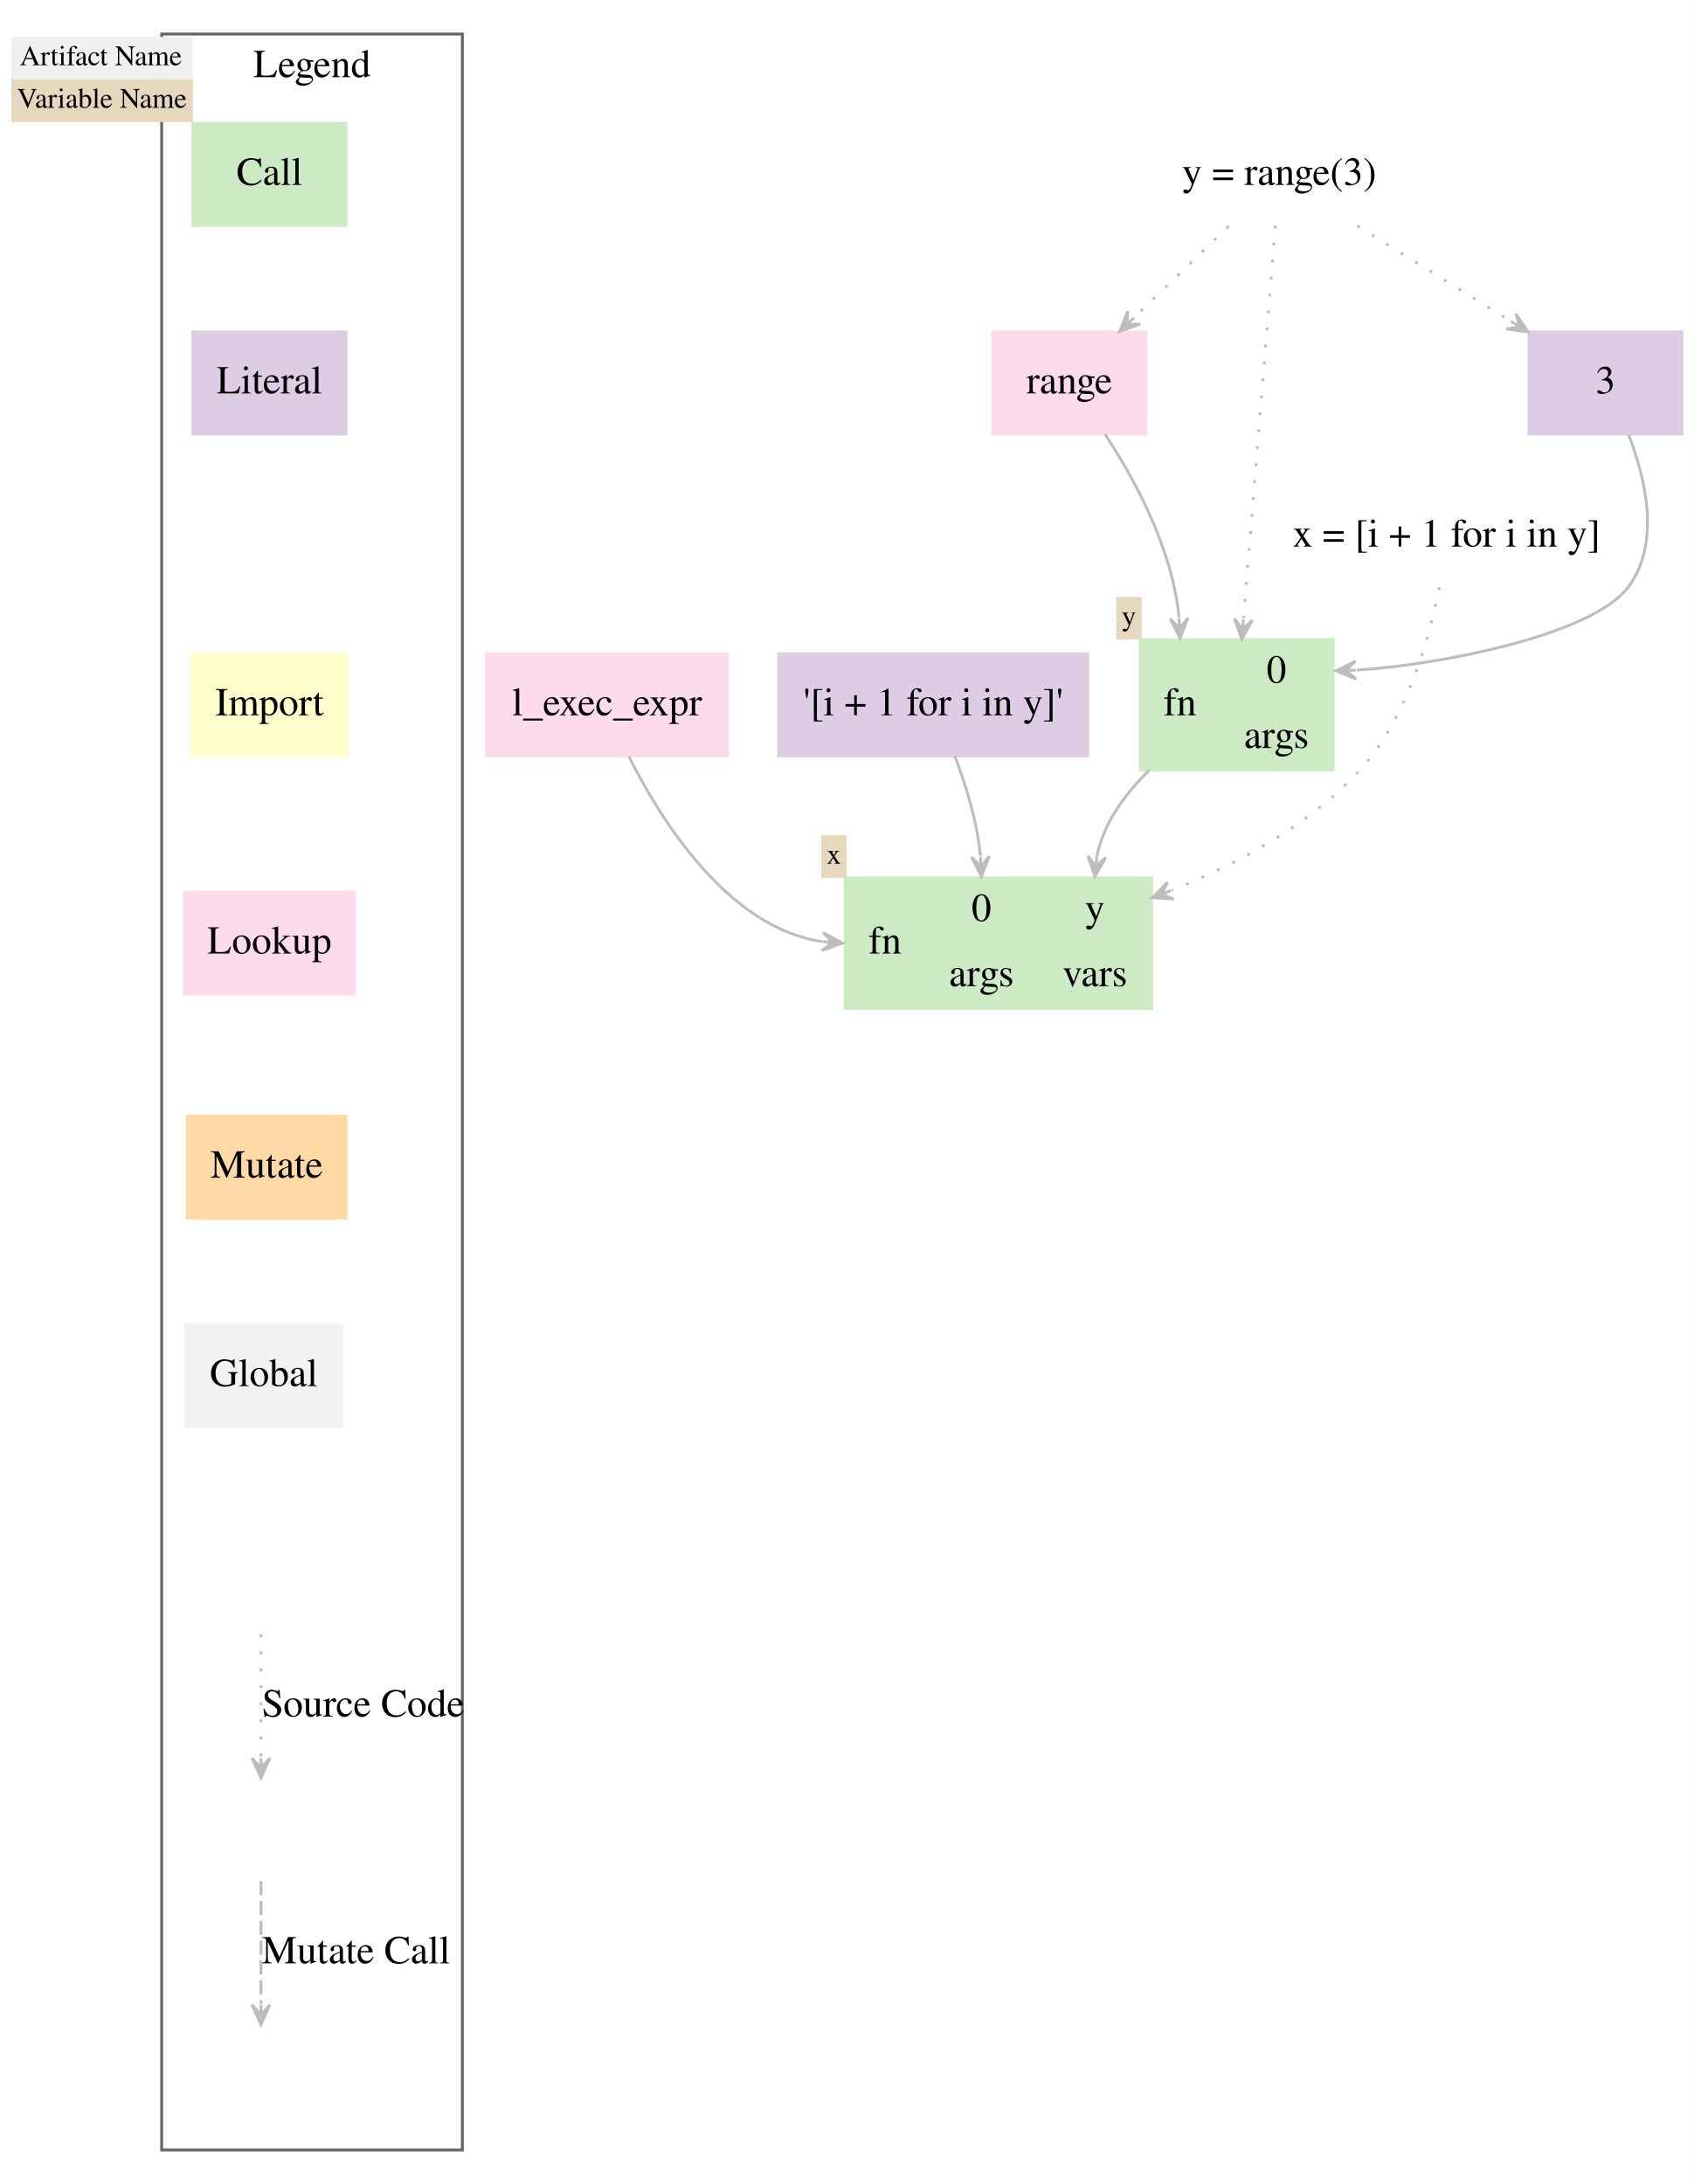
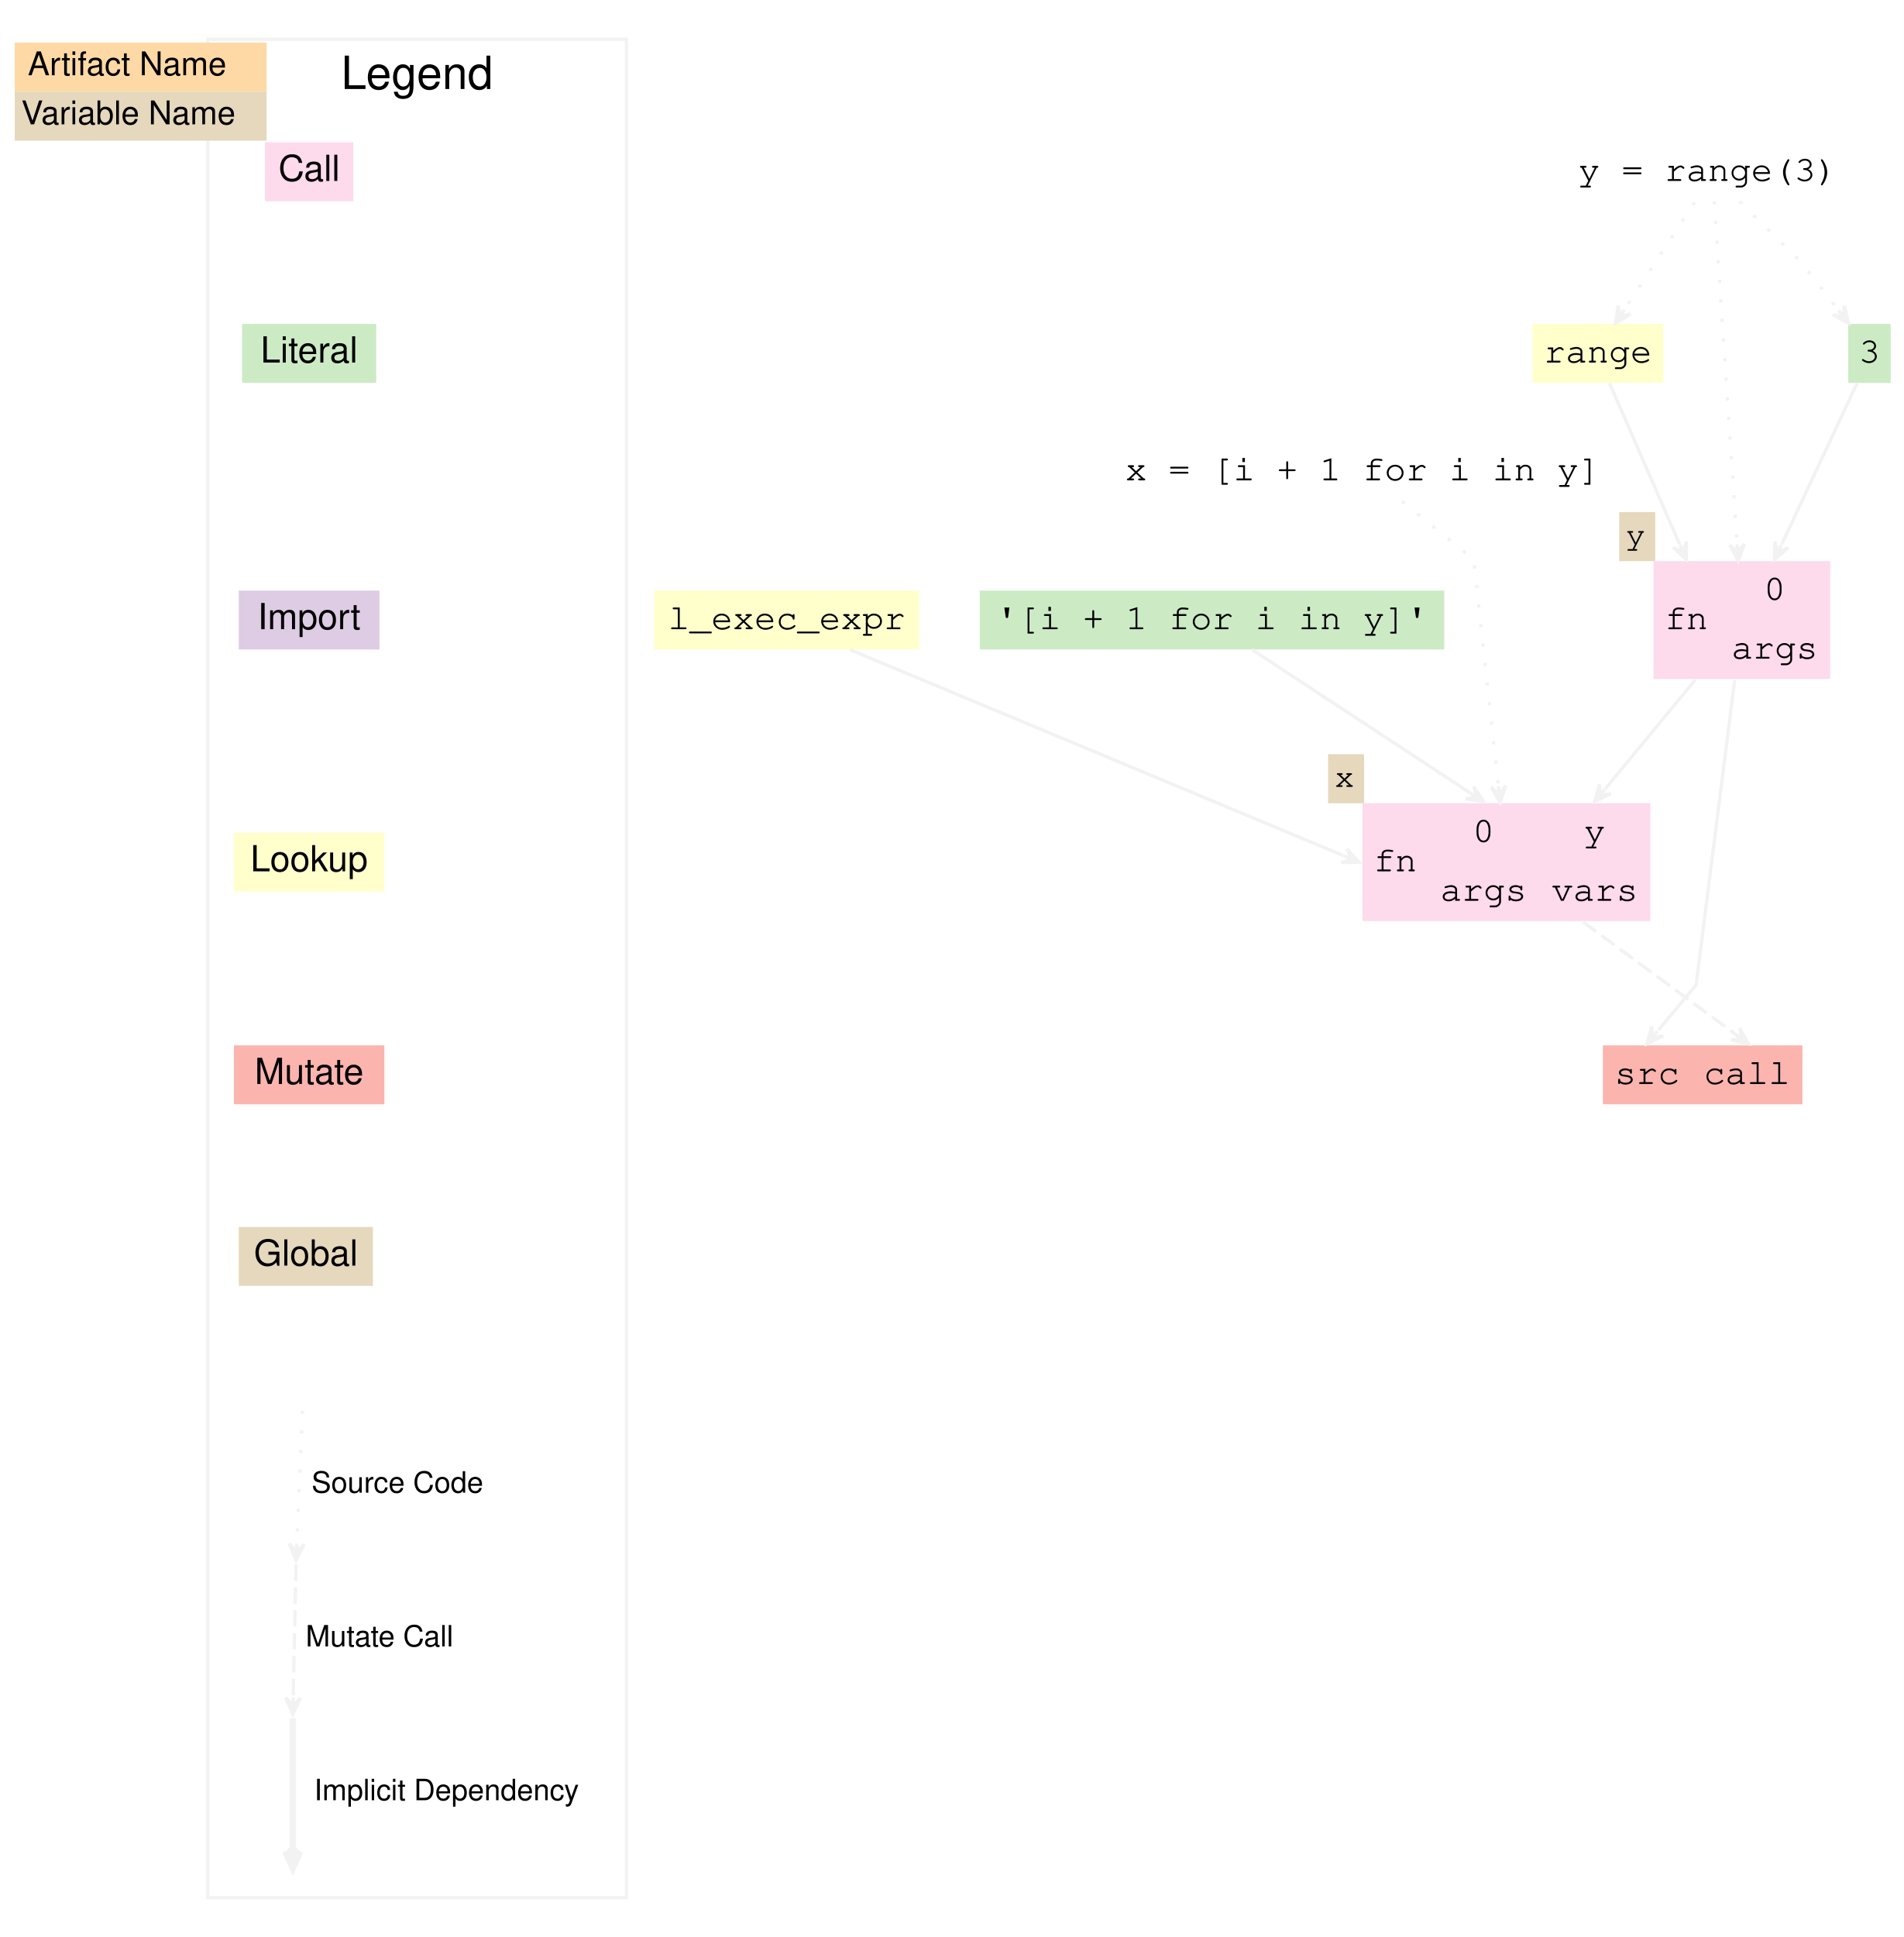
- <svg xmlns="http://www.w3.org/2000/svg" width="597pt" height="770pt" viewBox="0.00 0.00 597.00 770.00">
-   <g id="graph0" class="graph" transform="scale(1 1) rotate(0) translate(4 766)">
-     <polygon fill="white" stroke="transparent" points="-4,4 -4,-766 593,-766 593,4 -4,4" />
-     <g id="clust1" class="cluster">
-       <polygon fill="none" stroke="#636363" points="53,-8 53,-754 159,-754 159,-8 53,-8" />
-       <text text-anchor="middle" x="106" y="-738.8" font-family="Times,serif" font-size="14.00">Legend</text>
+ <svg xmlns="http://www.w3.org/2000/svg" width="582pt" height="592pt" viewBox="0 0 582 592">
+   <g class="graph" transform="scale(1) translate(4 588)">
+     <polygon points="-4 4 -4 -588 578 -588 578 4" fill="#fff" stroke="transparent" />
+     <g class="cluster">
+       <polygon points="59.5 -8 59.5 -576 187.5 -576 187.5 -8" fill="none" stroke="#f2f2f2" />
+       <text x="123.5" y="-560.8" font-family="Helvetica,sans-Serif" font-size="14" text-anchor="middle">Legend</text>
    </g>
-     <g id="node1" class="node">
-       <polygon fill="#ccebc5" stroke="#ccebc5" points="64,-686.5 64,-722.5 118,-722.5 118,-686.5 64,-686.5" />
-       <text text-anchor="middle" x="91" y="-700.8" font-family="Times,serif" font-size="14.00">Call</text>
-       <polygon fill="#f0f0f0" stroke="transparent" points="0,-738 0,-753 64,-753 64,-738 0,-738" />
-       <text text-anchor="start" x="3" y="-743" font-family="Times,serif" font-size="10.00">Artifact Name</text>
-       <polygon fill="#e5d8bd" stroke="transparent" points="0,-723 0,-738 64,-738 64,-723 0,-723" />
-       <text text-anchor="start" x="2" y="-728" font-family="Times,serif" font-size="10.00">Variable Name</text>
+     <g class="node">
+       <polygon points="77 -526.5 77 -544.5 104 -544.5 104 -526.5" fill="#fddaec" stroke="#f2f2f2" stroke-width="0" />
+       <text x="90.5" y="-532.7" fill="#000000" font-family="Helvetica,sans-Serif" font-size="11" text-anchor="middle">Call</text>
+       <polygon points="0.5 -560 0.5 -575 77.5 -575 77.5 -560" fill="#fed9a6" stroke="transparent" />
+       <text x="4.5" y="-565" fill="#000000" font-family="Helvetica,sans-Serif" font-size="10">Artifact Name</text>
+       <polygon points="0.5 -545 0.5 -560 77.5 -560 77.5 -545" fill="#e5d8bd" stroke="transparent" />
+       <text x="2.5" y="-550" fill="#000000" font-family="Helvetica,sans-Serif" font-size="10">Variable Name</text>
+       <polygon points="111 -489 70 -489 70 -471 111 -471" fill="#ccebc5" stroke="#f2f2f2" stroke-width="0" />
+       <text x="90.5" y="-477.2" fill="#000000" font-family="Helvetica,sans-Serif" font-size="11" text-anchor="middle">Literal</text>
+       <polygon points="112 -407.5 69 -407.5 69 -389.5 112 -389.5" fill="#decbe4" stroke="#f2f2f2" stroke-width="0" />
+       <text x="90.5" y="-395.7" fill="#000000" font-family="Helvetica,sans-Serif" font-size="11" text-anchor="middle">Import</text>
+       <polygon points="113.5 -333.5 67.5 -333.5 67.5 -315.5 113.5 -315.5" fill="#ffc" stroke="#f2f2f2" stroke-width="0" />
+       <text x="90.5" y="-321.7" fill="#000000" font-family="Helvetica,sans-Serif" font-size="11" text-anchor="middle">Lookup</text>
+       <polygon points="67.5 -250.5 67.5 -268.5 113.5 -268.5 113.5 -250.5" fill="#fbb4ae" stroke="#f2f2f2" stroke-width="0" />
+       <text x="90.5" y="-256.7" fill="#000000" font-family="Helvetica,sans-Serif" font-size="11" text-anchor="middle">Mutate</text>
+       <polygon points="110 -213 69 -213 69 -195 110 -195" fill="#e5d8bd" stroke="#f2f2f2" stroke-width="0" />
+       <text x="89.5" y="-201.2" fill="#000000" font-family="Helvetica,sans-Serif" font-size="11" text-anchor="middle">Global</text>
    </g>
-     <g id="node2" class="node">
-       <polygon fill="#decbe4" stroke="#decbe4" points="118,-649 64,-649 64,-613 118,-613 118,-649" />
-       <text text-anchor="middle" x="91" y="-627.3" font-family="Times,serif" font-size="14.00">Literal</text>
+     <g class="edge">
+       <path d="m88.49-156.87c-0.09 2.11-1.25 28.8-1.76 40.47" fill="none" stroke="#f2f2f2" stroke-dasharray="1,5" />
+       <polygon points="86.51 -111.12 88.97 -116.02 86.61 -113.62 86.72 -116.12 86.72 -116.12 86.72 -116.12 86.61 -113.62 84.47 -116.22 86.51 -111.12" fill="#f2f2f2" stroke="#f2f2f2" />
+       <text x="117.5" y="-131.8" font-family="Helvetica,sans-Serif" font-size="9" text-anchor="middle">Source Code</text>
+       <path d="m86.5-109.87c-0.05 2.11-0.63 28.8-0.88 40.47" fill="none" stroke="#f2f2f2" stroke-dasharray="5,2" />
+       <polygon points="85.5 -64.12 87.86 -69.07 85.56 -66.62 85.61 -69.12 85.61 -69.12 85.61 -69.12 85.56 -66.62 83.36 -69.17 85.5 -64.12" fill="#f2f2f2" stroke="#f2f2f2" />
+       <text x="112" y="-84.8" font-family="Helvetica,sans-Serif" font-size="9" text-anchor="middle">Mutate Call</text>
+       <path d="m85.5-62.87v40.47" fill="none" stroke="#f2f2f2" stroke-width="2" />
+       <polygon points="85.5 -17.12 87.75 -22.12 86 -19.62 86 -22.12 85.5 -22.12 85 -22.12 85 -19.62 83.25 -22.12 85.5 -17.12" fill="#f2f2f2" stroke="#f2f2f2" stroke-width="2" />
+       <text x="132.5" y="-37.8" font-family="Helvetica,sans-Serif" font-size="9" text-anchor="middle">Implicit Dependency</text>
    </g>
-     <g id="node3" class="node">
-       <polygon fill="#ffffcc" stroke="#ffffcc" points="118.5,-535.5 63.5,-535.5 63.5,-499.5 118.5,-499.5 118.5,-535.5" />
-       <text text-anchor="middle" x="91" y="-513.8" font-family="Times,serif" font-size="14.00">Import</text>
+     <g class="node">
+       <polygon points="574 -489 561 -489 561 -471 574 -471" fill="#ccebc5" stroke="#f2f2f2" stroke-width="0" />
+       <text x="567.5" y="-477.2" fill="#000000" font-family="Courier,monospace" font-size="11" text-anchor="middle">3</text>
+       <polygon points="501.5 -380.5 501.5 -416.5 555.5 -416.5 555.5 -380.5" fill="#fddaec" stroke="#f2f2f2" stroke-width="0" />
+       <text x="511.5" y="-395.7" fill="#000000" font-family="Courier,monospace" font-size="11" text-anchor="middle">fn</text>
+       <polyline points="521.5 -380.5 521.5 -416.5" fill="none" stroke="#f2f2f2" stroke-width="0" />
+       <text x="538.5" y="-404.7" fill="#000000" font-family="Courier,monospace" font-size="11" text-anchor="middle">0</text>
+       <polyline points="521.5 -398.5 555.5 -398.5" fill="none" stroke="#f2f2f2" stroke-width="0" />
+       <text x="538.5" y="-386.7" fill="#000000" font-family="Courier,monospace" font-size="11" text-anchor="middle">args</text>
+       <polygon points="491 -416.5 491 -431.5 502 -431.5 502 -416.5" fill="#e5d8bd" stroke="transparent" />
+       <text x="493" y="-421.5" fill="#000000" font-family="Courier,monospace" font-size="10">y</text>
    </g>
-     <g id="node4" class="node">
-       <polygon fill="#fddaec" stroke="#fddaec" points="121,-451.5 61,-451.5 61,-415.5 121,-415.5 121,-451.5" />
-       <text text-anchor="middle" x="91" y="-429.8" font-family="Times,serif" font-size="14.00">Lookup</text>
+     <g class="edge" stroke="#f2f2f2">
+       <path d="m563.71-470.89c-6.14 13.12-18.07 38.63-23 49.17" fill="none" />
+       <polygon points="538.5 -417 542.66 -420.58 539.56 -419.26 540.62 -421.53 540.62 -421.53 540.62 -421.53 539.56 -419.26 538.58 -422.48 538.5 -417" fill="#f2f2f2" />
    </g>
-     <g id="node5" class="node">
-       <polygon fill="#fed9a6" stroke="#fed9a6" points="62,-336.5 62,-372.5 118,-372.5 118,-336.5 62,-336.5" />
-       <text text-anchor="middle" x="90" y="-350.8" font-family="Times,serif" font-size="14.00">Mutate</text>
+     <g class="node">
+       <polygon points="504.5 -489 464.5 -489 464.5 -471 504.5 -471" fill="#ffc" stroke="#f2f2f2" stroke-width="0" />
+       <text x="484.5" y="-477.2" fill="#000000" font-family="Courier,monospace" font-size="11" text-anchor="middle">range</text>
    </g>
-     <g id="node6" class="node">
-       <polygon fill="#f2f2f2" stroke="#f2f2f2" points="116.5,-299 61.5,-299 61.5,-263 116.5,-263 116.5,-299" />
-       <text text-anchor="middle" x="89" y="-277.3" font-family="Times,serif" font-size="14.00">Global</text>
+     <g class="edge" stroke="#f2f2f2">
+       <path d="m488.03-470.89c5.72 13.12 16.83 38.63 21.41 49.17" fill="none" />
+       <polygon points="511.5 -417 511.57 -422.48 510.5 -419.29 509.5 -421.58 509.5 -421.58 509.5 -421.58 510.5 -419.29 507.44 -420.69 511.5 -417" fill="#f2f2f2" />
    </g>
-     <g id="edge7" class="edge">
-       <path fill="none" stroke="#bdbdbd" stroke-dasharray="1,5" d="M88,-189.8C88,-177.36 88,-160.36 88,-146.5" />
-       <polygon fill="#bdbdbd" stroke="#bdbdbd" points="88,-139.18 91.15,-146.18 88,-142.68 88,-146.18 88,-146.18 88,-146.18 88,-142.68 84.85,-146.18 88,-139.18 88,-139.18" />
-       <text text-anchor="middle" x="124" y="-160.8" font-family="Times,serif" font-size="14.00">Source Code</text>
+     <g class="node">
+       <polygon points="486 -250.5 486 -268.5 547 -268.5 547 -250.5" fill="#fbb4ae" stroke="#f2f2f2" stroke-width="0" />
+       <text x="499.5" y="-256.7" fill="#000000" font-family="Courier,monospace" font-size="11" text-anchor="middle">src</text>
+       <polyline points="513 -250.5 513 -268.5" fill="none" stroke="#f2f2f2" stroke-width="0" />
+       <text x="530" y="-256.7" fill="#000000" font-family="Courier,monospace" font-size="11" text-anchor="middle">call</text>
    </g>
-     <g id="edge8" class="edge">
-       <path fill="none" stroke="#bdbdbd" stroke-dasharray="5,2" d="M88,-102.8C88,-90.36 88,-73.36 88,-59.5" />
-       <polygon fill="#bdbdbd" stroke="#bdbdbd" points="88,-52.18 91.15,-59.18 88,-55.68 88,-59.18 88,-59.18 88,-59.18 88,-55.68 84.85,-59.18 88,-52.18 88,-52.18" />
-       <text text-anchor="middle" x="121.5" y="-73.8" font-family="Times,serif" font-size="14.00">Mutate Call</text>
+     <g class="edge" stroke="#f2f2f2">
+       <path d="m526.31-380.23c-3.93 31.07-11.81 93.23-11.81 93.23s-7.09 8.51-11.52 13.83" fill="none" />
+       <polygon points="499.5 -269 504.43 -271.4 501.1 -270.92 502.7 -272.84 502.7 -272.84 502.7 -272.84 501.1 -270.92 500.97 -274.28 499.5 -269" fill="#f2f2f2" />
    </g>
-     <g id="node10" class="node">
-       <polygon fill="#decbe4" stroke="#decbe4" points="589,-649 535,-649 535,-613 589,-613 589,-649" />
-       <text text-anchor="middle" x="562" y="-627.3" font-family="Times,serif" font-size="14.00">3</text>
+     <g class="node">
+       <polygon points="412.5 -306.5 412.5 -342.5 500.5 -342.5 500.5 -306.5" fill="#fddaec" stroke="#f2f2f2" stroke-width="0" />
+       <text x="422.5" y="-321.7" fill="#000000" font-family="Courier,monospace" font-size="11" text-anchor="middle">fn</text>
+       <polyline points="432.5 -306.5 432.5 -342.5" fill="none" stroke="#f2f2f2" stroke-width="0" />
+       <text x="449.5" y="-330.7" fill="#000000" font-family="Courier,monospace" font-size="11" text-anchor="middle">0</text>
+       <polyline points="432.5 -324.5 466.5 -324.5" fill="none" stroke="#f2f2f2" stroke-width="0" />
+       <text x="449.5" y="-312.7" fill="#000000" font-family="Courier,monospace" font-size="11" text-anchor="middle">args</text>
+       <polyline points="466.5 -306.5 466.5 -342.5" fill="none" stroke="#f2f2f2" stroke-width="0" />
+       <text x="483.5" y="-330.7" fill="#000000" font-family="Courier,monospace" font-size="11" text-anchor="middle">y</text>
+       <polyline points="466.5 -324.5 500.5 -324.5" fill="none" stroke="#f2f2f2" stroke-width="0" />
+       <text x="483.5" y="-312.7" fill="#000000" font-family="Courier,monospace" font-size="11" text-anchor="middle">vars</text>
+       <polygon points="402 -342.5 402 -357.5 413 -357.5 413 -342.5" fill="#e5d8bd" stroke="transparent" />
+       <text x="404" y="-347.5" fill="#000000" font-family="Courier,monospace" font-size="10">x</text>
    </g>
-     <g id="node12" class="node">
-       <polygon fill="#ccebc5" stroke="#ccebc5" points="398,-494.5 398,-540.5 466,-540.5 466,-494.5 398,-494.5" />
-       <text text-anchor="middle" x="412" y="-513.8" font-family="Times,serif" font-size="14.00">fn</text>
-       <polyline fill="none" stroke="#ccebc5" points="426,-494.5 426,-540.5 " />
-       <text text-anchor="middle" x="446" y="-525.3" font-family="Times,serif" font-size="14.00">0</text>
-       <polyline fill="none" stroke="#ccebc5" points="426,-517.5 466,-517.5 " />
-       <text text-anchor="middle" x="446" y="-502.3" font-family="Times,serif" font-size="14.00">args</text>
-       <polygon fill="#e5d8bd" stroke="transparent" points="389.5,-540.5 389.5,-555.5 398.5,-555.5 398.5,-540.5 389.5,-540.5" />
-       <text text-anchor="start" x="391.5" y="-545.5" font-family="Times,serif" font-size="10.00">y</text>
+     <g class="edge" stroke="#f2f2f2">
+       <path d="m514.26-380.26c-9.68 11.73-21.73 26.33-27.45 33.25" fill="none" />
+       <polygon points="483.5 -343 488.42 -345.42 485.09 -344.93 486.68 -346.86 486.68 -346.86 486.68 -346.86 485.09 -344.93 484.95 -348.29 483.5 -343" fill="#f2f2f2" />
    </g>
-     <g id="edge10" class="edge">
-       <path fill="none" stroke="#bdbdbd" d="M570.16,-612.74C576.2,-597.14 581.57,-574.35 570,-559 556.96,-541.7 502.06,-531.45 474.34,-529.75" />
-       <polygon fill="#bdbdbd" stroke="#bdbdbd" points="467,-529.5 474.1,-526.59 470.5,-529.62 474,-529.74 474,-529.74 474,-529.74 470.5,-529.62 473.89,-532.89 467,-529.5 467,-529.5" />
+     <g class="node">
+       <polygon points="277 -407.5 196 -407.5 196 -389.5 277 -389.5" fill="#ffc" stroke="#f2f2f2" stroke-width="0" />
+       <text x="236.5" y="-395.7" fill="#000000" font-family="Courier,monospace" font-size="11" text-anchor="middle">l_exec_expr</text>
    </g>
-     <g id="node11" class="node">
-       <polygon fill="#fddaec" stroke="#fddaec" points="400,-649 346,-649 346,-613 400,-613 400,-649" />
-       <text text-anchor="middle" x="373" y="-627.3" font-family="Times,serif" font-size="14.00">range</text>
+     <g class="edge" stroke="#f2f2f2">
+       <path d="m255.9-389.41c39.86 16.63 129.1 53.85 150.78 62.9" fill="none" />
+       <polygon points="411.5 -324.5 407.75 -328.5 409.19 -325.46 406.89 -326.43 406.89 -326.43 406.89 -326.43 409.19 -325.46 406.02 -324.35 411.5 -324.5" fill="#f2f2f2" />
    </g>
-     <g id="edge9" class="edge">
-       <path fill="none" stroke="#bdbdbd" d="M385.55,-612.9C395.93,-597.21 409.33,-572.74 411.65,-548.25" />
-       <polygon fill="#bdbdbd" stroke="#bdbdbd" points="412,-541 414.81,-548.14 411.83,-544.5 411.66,-547.99 411.66,-547.99 411.66,-547.99 411.83,-544.5 408.52,-547.84 412,-541 412,-541" />
+     <g class="node">
+       <polygon points="437.5 -407.5 295.5 -407.5 295.5 -389.5 437.5 -389.5" fill="#ccebc5" stroke="#f2f2f2" stroke-width="0" />
+       <text x="366.5" y="-395.7" fill="#000000" font-family="Courier,monospace" font-size="11" text-anchor="middle">'[i + 1 for i in y]'</text>
    </g>
-     <g id="node15" class="node">
-       <polygon fill="#ccebc5" stroke="#ccebc5" points="294,-410.5 294,-456.5 402,-456.5 402,-410.5 294,-410.5" />
-       <text text-anchor="middle" x="308" y="-429.8" font-family="Times,serif" font-size="14.00">fn</text>
-       <polyline fill="none" stroke="#ccebc5" points="322,-410.5 322,-456.5 " />
-       <text text-anchor="middle" x="342" y="-441.3" font-family="Times,serif" font-size="14.00">0</text>
-       <polyline fill="none" stroke="#ccebc5" points="322,-433.5 362,-433.5 " />
-       <text text-anchor="middle" x="342" y="-418.3" font-family="Times,serif" font-size="14.00">args</text>
-       <polyline fill="none" stroke="#ccebc5" points="362,-410.5 362,-456.5 " />
-       <text text-anchor="middle" x="382" y="-441.3" font-family="Times,serif" font-size="14.00">y</text>
-       <polyline fill="none" stroke="#ccebc5" points="362,-433.5 402,-433.5 " />
-       <text text-anchor="middle" x="382" y="-418.3" font-family="Times,serif" font-size="14.00">vars</text>
-       <polygon fill="#e5d8bd" stroke="transparent" points="285.5,-456.5 285.5,-471.5 294.5,-471.5 294.5,-456.5 285.5,-456.5" />
-       <text text-anchor="start" x="287.5" y="-461.5" font-family="Times,serif" font-size="10.00">x</text>
+     <g class="edge" stroke="#f2f2f2">
+       <path d="m378.75-389.46c18.94 12.44 54.41 35.73 66.55 43.7" fill="none" />
+       <polygon points="449.5 -343 446.56 -347.63 447.41 -344.37 445.32 -345.74 445.32 -345.74 445.32 -345.74 447.41 -344.37 444.09 -343.86 449.5 -343" fill="#f2f2f2" />
+       <path d="m479.91-306.26c16.77 12.35 37.86 27.89 46.56 34.29" fill="none" stroke-dasharray="5,2" />
+       <polygon points="530.5 -269 527.81 -273.78 528.49 -270.48 526.47 -271.97 526.47 -271.97 526.47 -271.97 528.49 -270.48 525.14 -270.15 530.5 -269" fill="#f2f2f2" />
    </g>
-     <g id="edge13" class="edge">
-       <path fill="none" stroke="#bdbdbd" d="M401.19,-494.45C392.59,-486.08 384.96,-475.72 382.69,-464.03" />
-       <polygon fill="#bdbdbd" stroke="#bdbdbd" points="382,-457 385.81,-463.66 382.34,-460.48 382.68,-463.97 382.68,-463.97 382.68,-463.97 382.34,-460.48 379.54,-464.27 382,-457 382,-457" />
+     <g class="node">
+       <polygon points="563.5 -544.5 475.5 -544.5 475.5 -526.5 563.5 -526.5" fill="none" stroke="#000" stroke-width="0" />
+       <text x="478.5" y="-532.7" fill="#000000" font-family="Courier,monospace" font-size="11">y = range(3)</text>
    </g>
-     <g id="node13" class="node">
-       <polygon fill="#fddaec" stroke="#fddaec" points="252.5,-535.5 167.5,-535.5 167.5,-499.5 252.5,-499.5 252.5,-535.5" />
-       <text text-anchor="middle" x="210" y="-513.8" font-family="Times,serif" font-size="14.00">l_exec_expr</text>
+     <g class="edge" stroke="#f2f2f2">
+       <path d="m527.75-526.41c7.94 7.8 18.75 18.41 18.75 18.41s5.77 7.41 11.26 14.47" fill="none" stroke-dasharray="1,5" />
+       <polygon points="561.09 -489.25 559.79 -494.58 559.55 -491.22 558.02 -493.19 558.02 -493.19 558.02 -493.19 559.55 -491.22 556.24 -491.81 561.09 -489.25" fill="#f2f2f2" />
+       <path d="m514.03-526.14c-5.73 8.77-14.81 22.64-21.39 32.7" fill="none" stroke-dasharray="1,5" />
+       <polygon points="489.82 -489.13 494.44 -492.08 491.18 -491.22 492.55 -493.31 492.55 -493.31 492.55 -493.31 491.18 -491.22 490.67 -494.54 489.82 -489.13" fill="#f2f2f2" />
+       <path d="m520.04-526.46c1.35 20.28 4.94 74.09 6.98 104.75" fill="none" stroke-dasharray="1,5" />
+       <polygon points="527.36 -416.63 529.27 -421.77 527.19 -419.12 527.03 -421.62 527.03 -421.62 527.03 -421.62 527.19 -419.12 524.78 -421.47 527.36 -416.63" fill="#f2f2f2" />
    </g>
-     <g id="edge11" class="edge">
-       <path fill="none" stroke="#bdbdbd" d="M217.7,-499.3C229.09,-476.61 252.69,-438.93 285.79,-434.03" />
-       <polygon fill="#bdbdbd" stroke="#bdbdbd" points="293,-433.5 286.25,-437.16 289.51,-433.76 286.02,-434.02 286.02,-434.02 286.02,-434.02 289.51,-433.76 285.79,-430.87 293,-433.5 293,-433.5" />
+     <g class="node">
+       <polygon points="492 -453 337 -453 337 -435 492 -435" fill="none" stroke="#000" stroke-width="0" />
+       <text x="340" y="-441.2" fill="#000000" font-family="Courier,monospace" font-size="11">x = [i + 1 for i in y]</text>
    </g>
-     <g id="node14" class="node">
-       <polygon fill="#decbe4" stroke="#decbe4" points="379.5,-535.5 270.5,-535.5 270.5,-499.5 379.5,-499.5 379.5,-535.5" />
-       <text text-anchor="middle" x="325" y="-513.8" font-family="Times,serif" font-size="14.00">'[i + 1 for i in y]'</text>
-     </g>
-     <g id="edge12" class="edge">
-       <path fill="none" stroke="#bdbdbd" d="M332.6,-499.42C336.39,-489.64 340.41,-476.85 341.63,-464.32" />
-       <polygon fill="#bdbdbd" stroke="#bdbdbd" points="342,-457 344.79,-464.15 341.82,-460.5 341.65,-463.99 341.65,-463.99 341.65,-463.99 341.82,-460.5 338.5,-463.83 342,-457 342,-457" />
-     </g>
-     <g id="node16" class="node">
-       <text text-anchor="middle" x="447" y="-700.8" font-family="Times,serif" font-size="14.00">y = range(3)</text>
-     </g>
-     <g id="edge14" class="edge">
-       <path fill="none" stroke="#bdbdbd" stroke-dasharray="1,5" d="M474.55,-686.37C490.76,-676.29 511.39,-663.47 528.53,-652.81" />
-       <polygon fill="#bdbdbd" stroke="#bdbdbd" points="534.68,-648.99 530.4,-655.36 531.71,-650.83 528.73,-652.68 528.73,-652.68 528.73,-652.68 531.71,-650.83 527.07,-650.01 534.68,-648.99 534.68,-648.99" />
-     </g>
-     <g id="edge15" class="edge">
-       <path fill="none" stroke="#bdbdbd" stroke-dasharray="1,5" d="M429.09,-686.19C419.09,-676.53 406.53,-664.4 395.83,-654.06" />
-       <polygon fill="#bdbdbd" stroke="#bdbdbd" points="390.75,-649.15 397.97,-651.75 393.27,-651.58 395.78,-654.01 395.78,-654.01 395.78,-654.01 393.27,-651.58 393.59,-656.28 390.75,-649.15 390.75,-649.15" />
-     </g>
-     <g id="edge16" class="edge">
-       <path fill="none" stroke="#bdbdbd" stroke-dasharray="1,5" d="M445.62,-686.43C443.06,-654.9 437.57,-587.18 434.4,-548.06" />
-       <polygon fill="#bdbdbd" stroke="#bdbdbd" points="433.79,-540.63 437.5,-547.35 434.08,-544.12 434.36,-547.61 434.36,-547.61 434.36,-547.61 434.08,-544.12 431.22,-547.86 433.79,-540.63 433.79,-540.63" />
-     </g>
-     <g id="node17" class="node">
-       <text text-anchor="middle" x="506" y="-573.3" font-family="Times,serif" font-size="14.00">x = [i + 1 for i in y]</text>
-     </g>
-     <g id="edge18" class="edge">
-       <path fill="none" stroke="#bdbdbd" stroke-dasharray="1,5" d="M503.44,-558.94C499.91,-540.82 491.96,-512.31 475,-494 457.31,-474.9 432.23,-461.37 409.03,-452.09" />
-       <polygon fill="#bdbdbd" stroke="#bdbdbd" points="402.23,-449.47 409.89,-449.05 405.49,-450.73 408.76,-451.99 408.76,-451.99 408.76,-451.99 405.49,-450.73 407.62,-454.93 402.23,-449.47 402.23,-449.47" />
+     <g class="edge" stroke="#f2f2f2">
+       <path d="m424.62-434.77c9.38 7.61 21.88 17.77 21.88 17.77s4.59 42 7.55 69.09" fill="none" stroke-dasharray="1,5" />
+       <polygon points="454.62 -342.71 456.31 -347.93 454.35 -345.2 454.08 -347.68 454.08 -347.68 454.08 -347.68 454.35 -345.2 451.84 -347.44 454.62 -342.71" fill="#f2f2f2" />
    </g>
  </g>
</svg>
